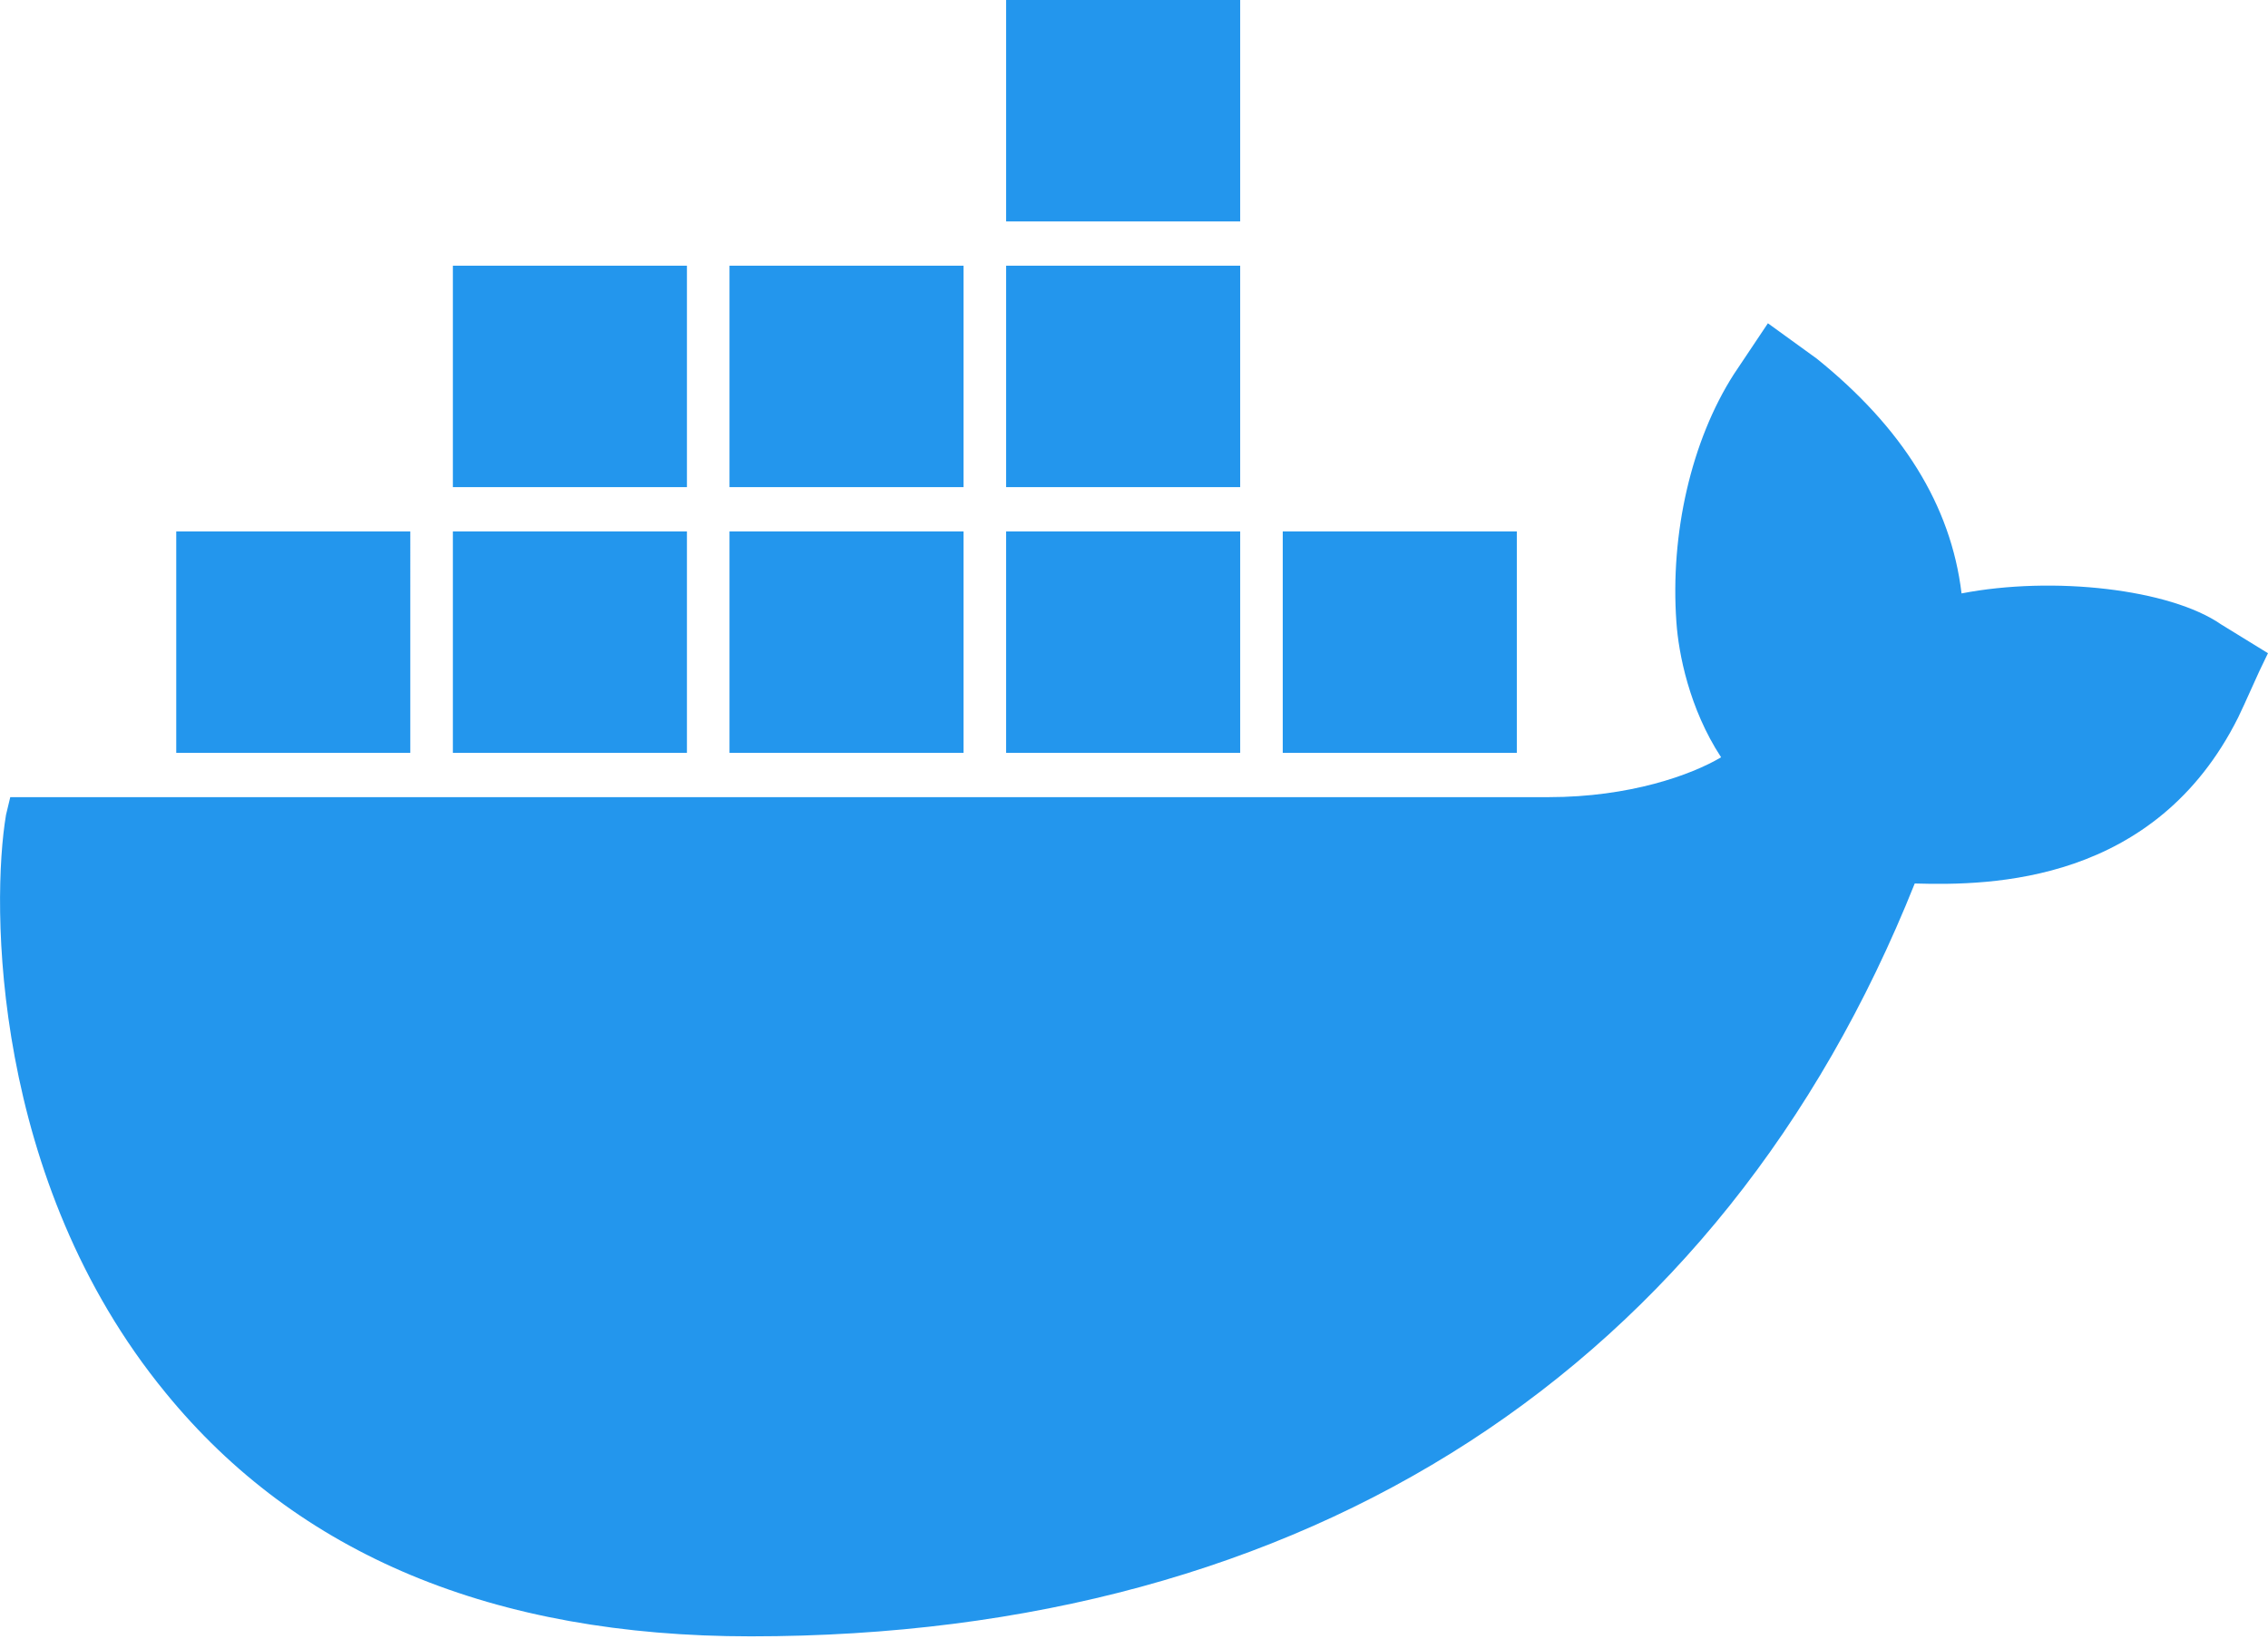
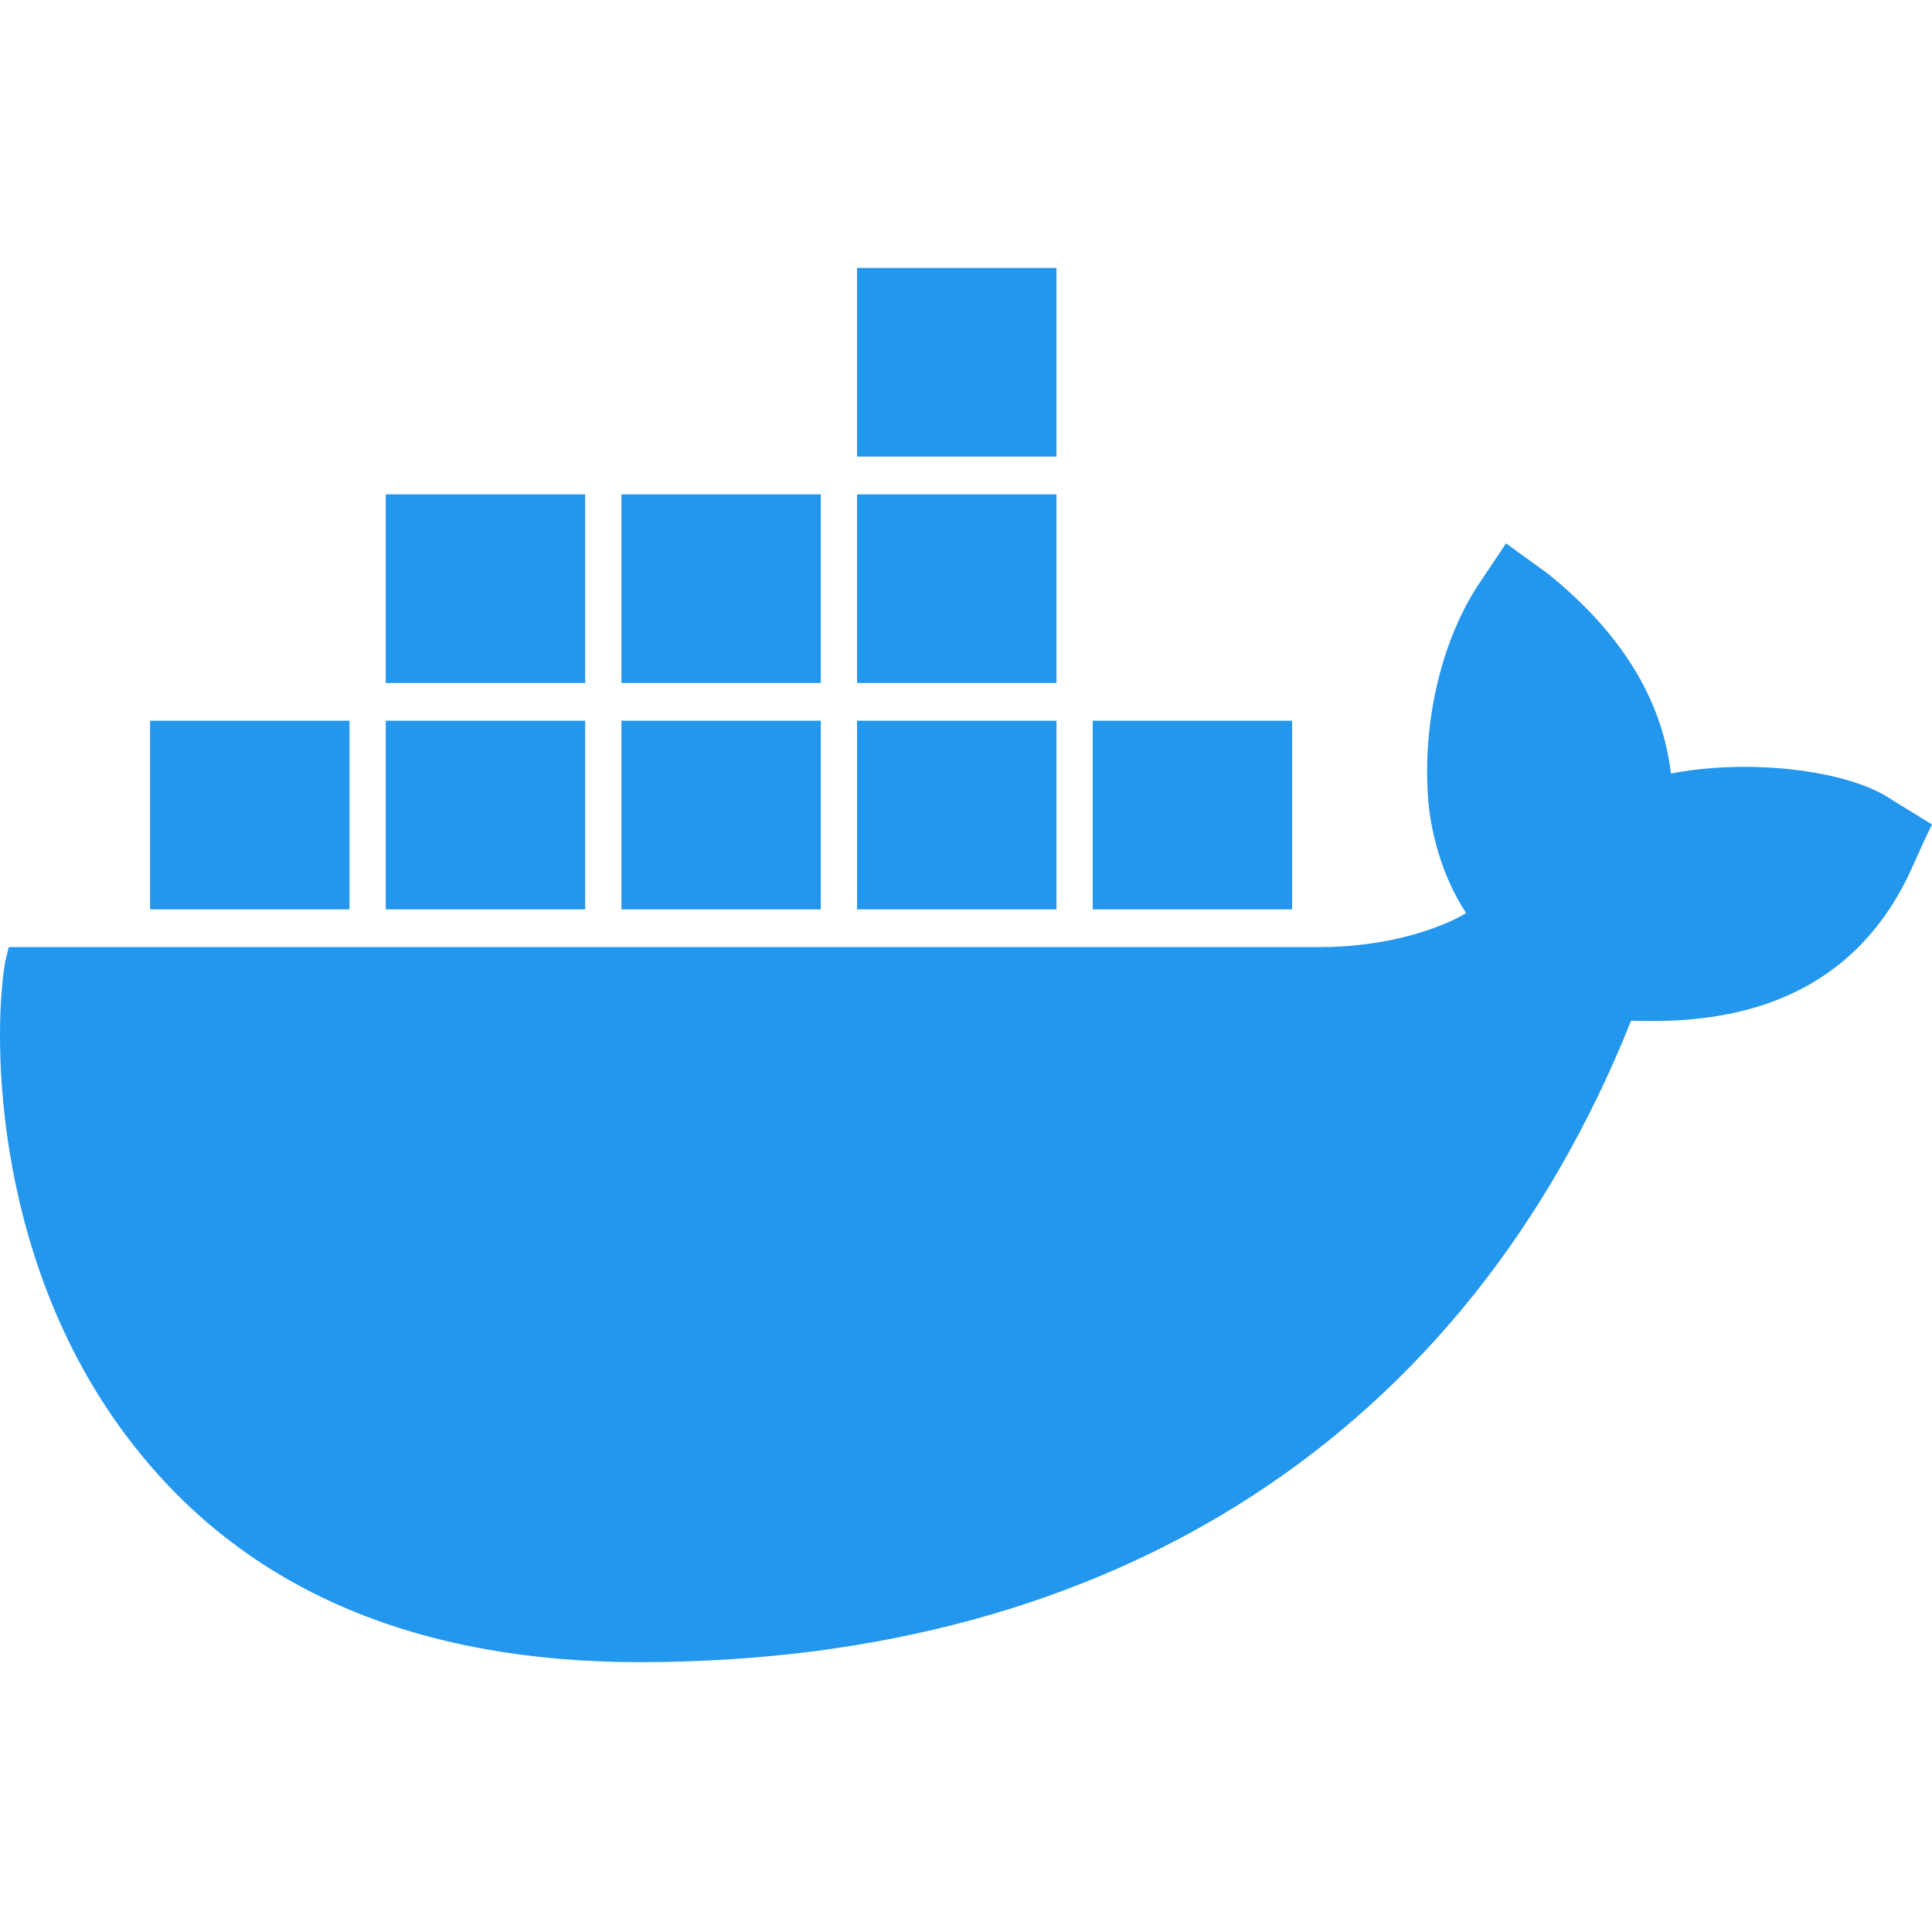
- <svg xmlns="http://www.w3.org/2000/svg" width="177.13" height="128" viewBox="0 0 256 185">
+ <svg xmlns="http://www.w3.org/2000/svg" width="54" height="54" viewBox="0 0 256 185">
  <path fill="#2396ED" d="M250.716 70.497c-5.765-4-18.976-5.5-29.304-3.5c-1.2-10-6.725-18.749-16.333-26.499l-5.524-4l-3.844 5.75c-4.803 7.5-7.205 18-6.485 28c.24 3.499 1.441 9.749 5.044 15.249c-3.362 2-10.328 4.5-19.455 4.5H1.155l-.48 2c-1.682 9.999-1.682 41.248 18.014 65.247c14.892 18.249 36.99 27.499 66.053 27.499c62.93 0 109.528-30.25 131.386-84.997c8.647.25 27.142 0 36.51-18.75c.24-.5.72-1.5 2.401-5.249l.961-2zM139.986 0h-26.42v24.999h26.42zm0 29.999h-26.42v24.999h26.42zm-31.225 0h-26.42v24.999h26.42zm-31.225 0H51.115v24.999h26.421zM46.311 59.998H19.89v24.999h26.42zm31.225 0H51.115v24.999h26.421zm31.225 0h-26.42v24.999h26.42zm31.226 0h-26.422v24.999h26.422zm31.225 0H144.79v24.999h26.422z" />
</svg>
